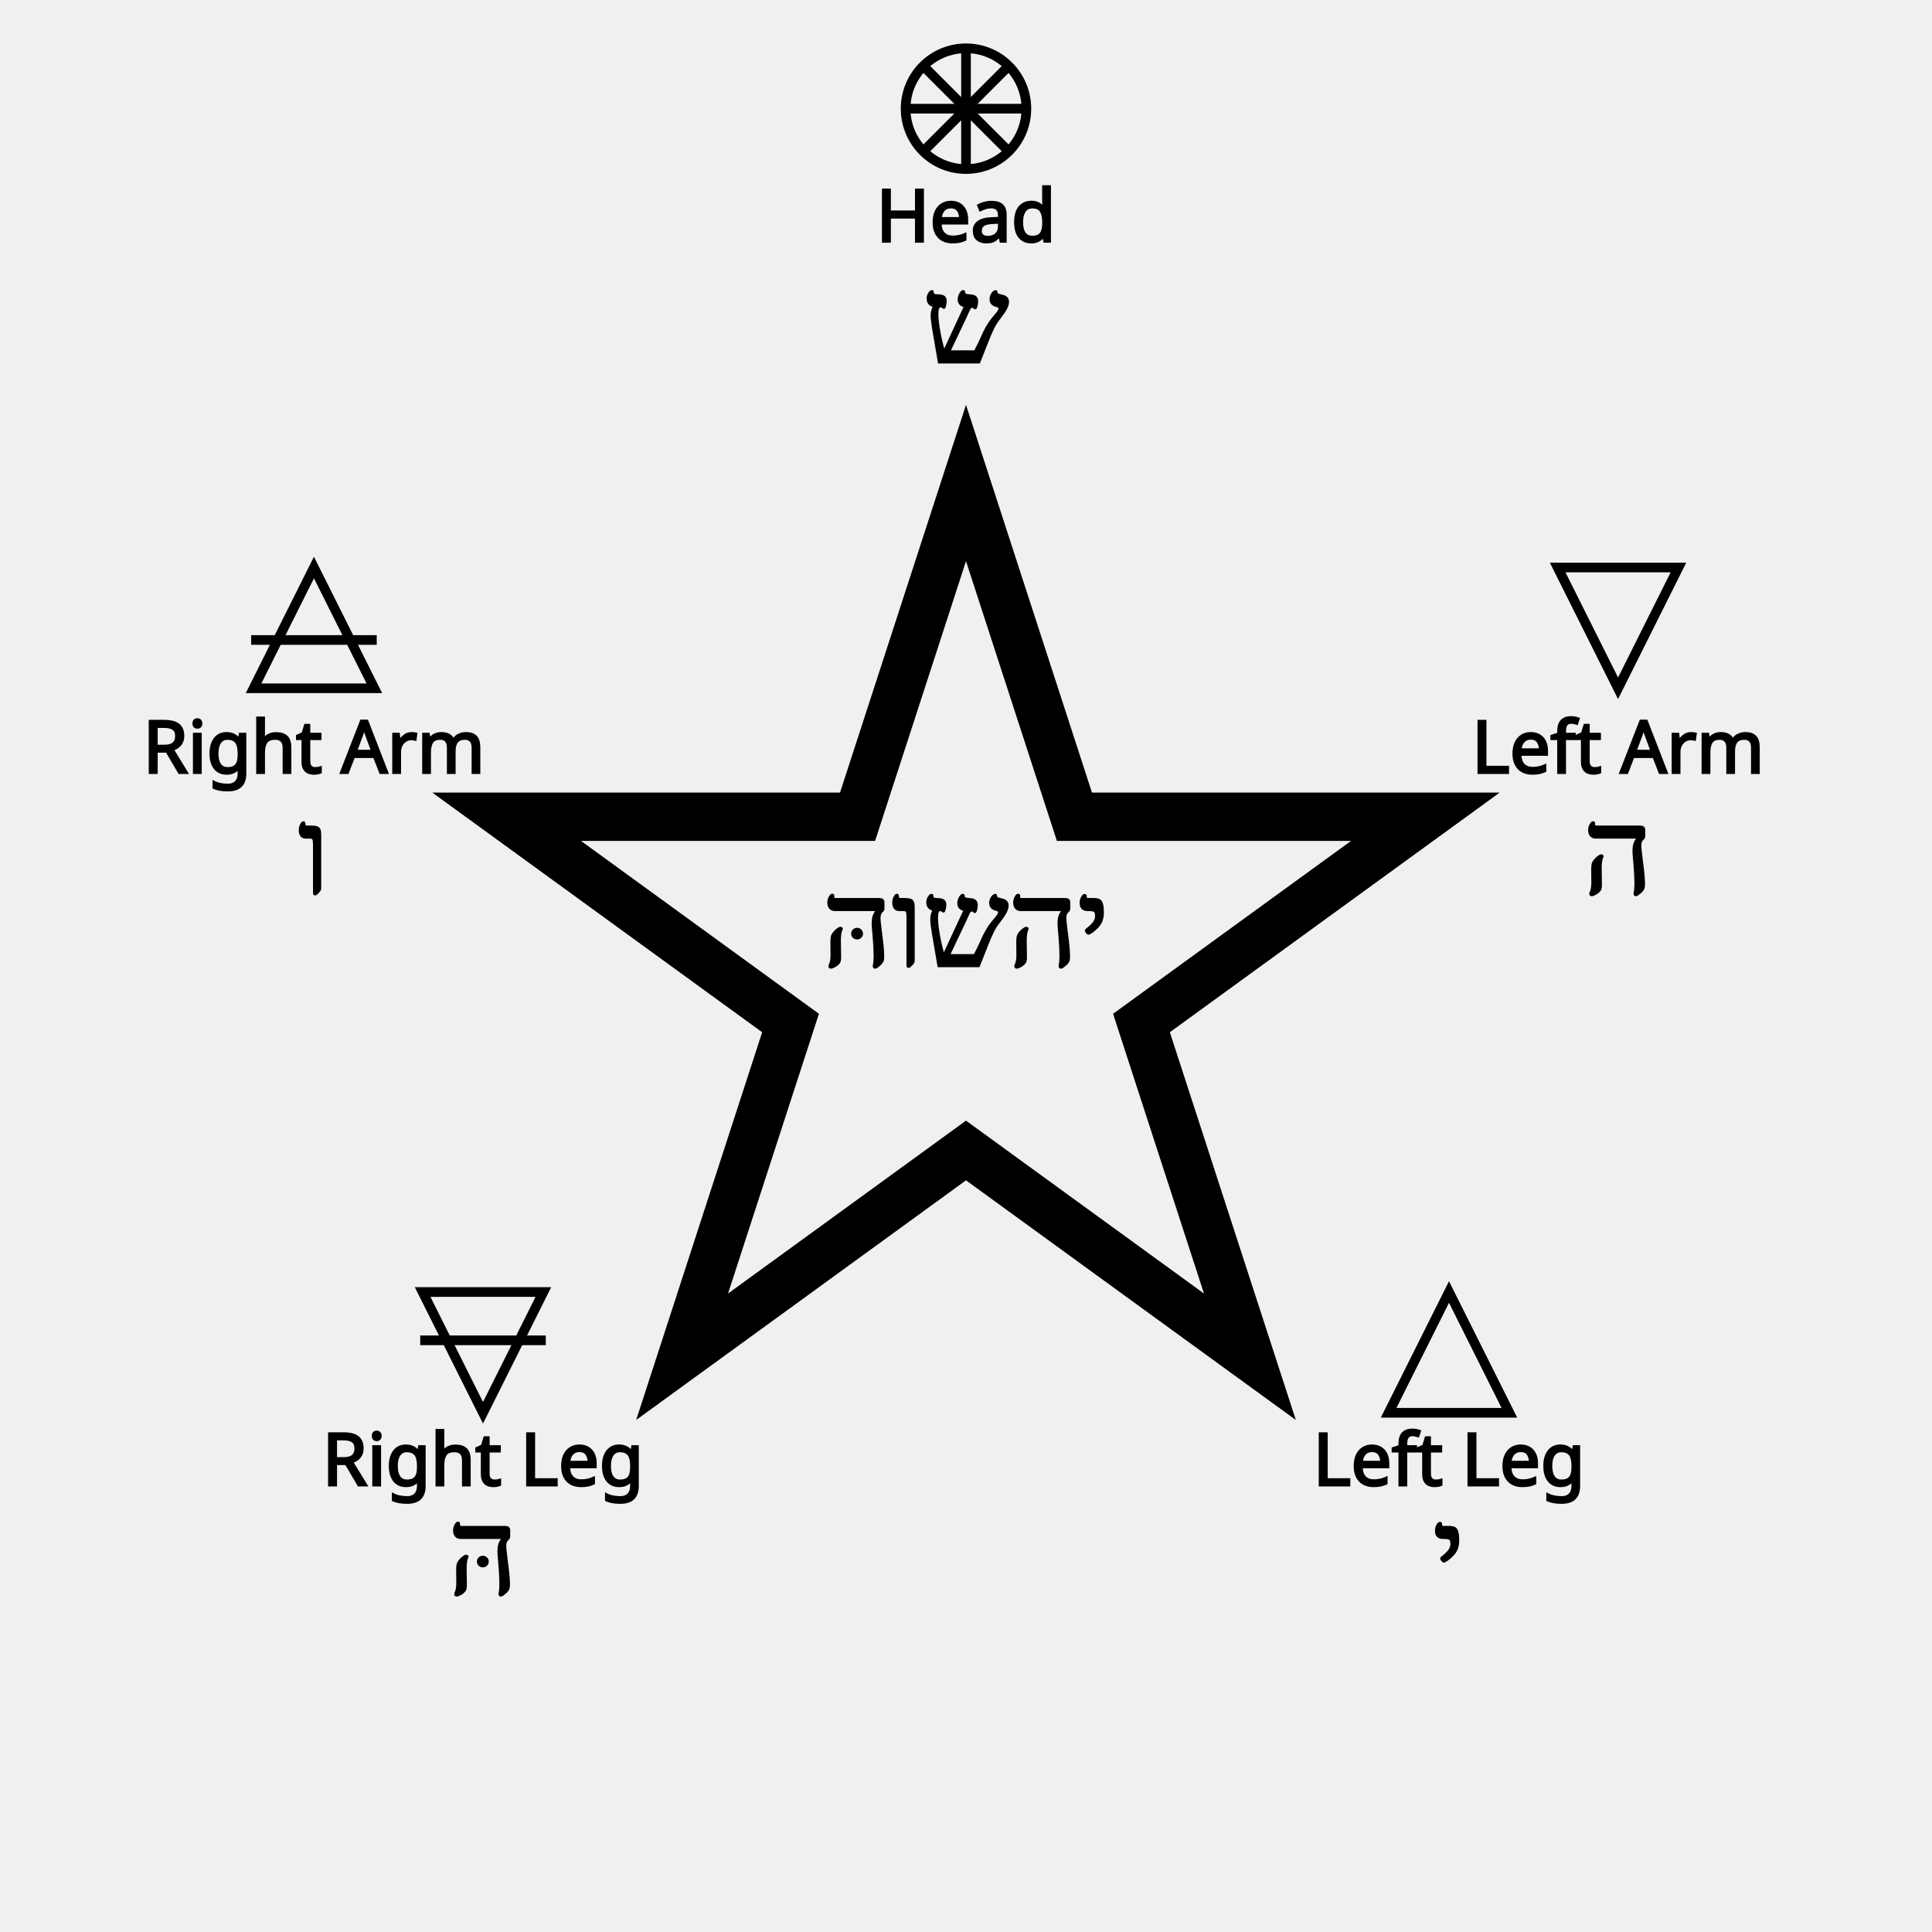
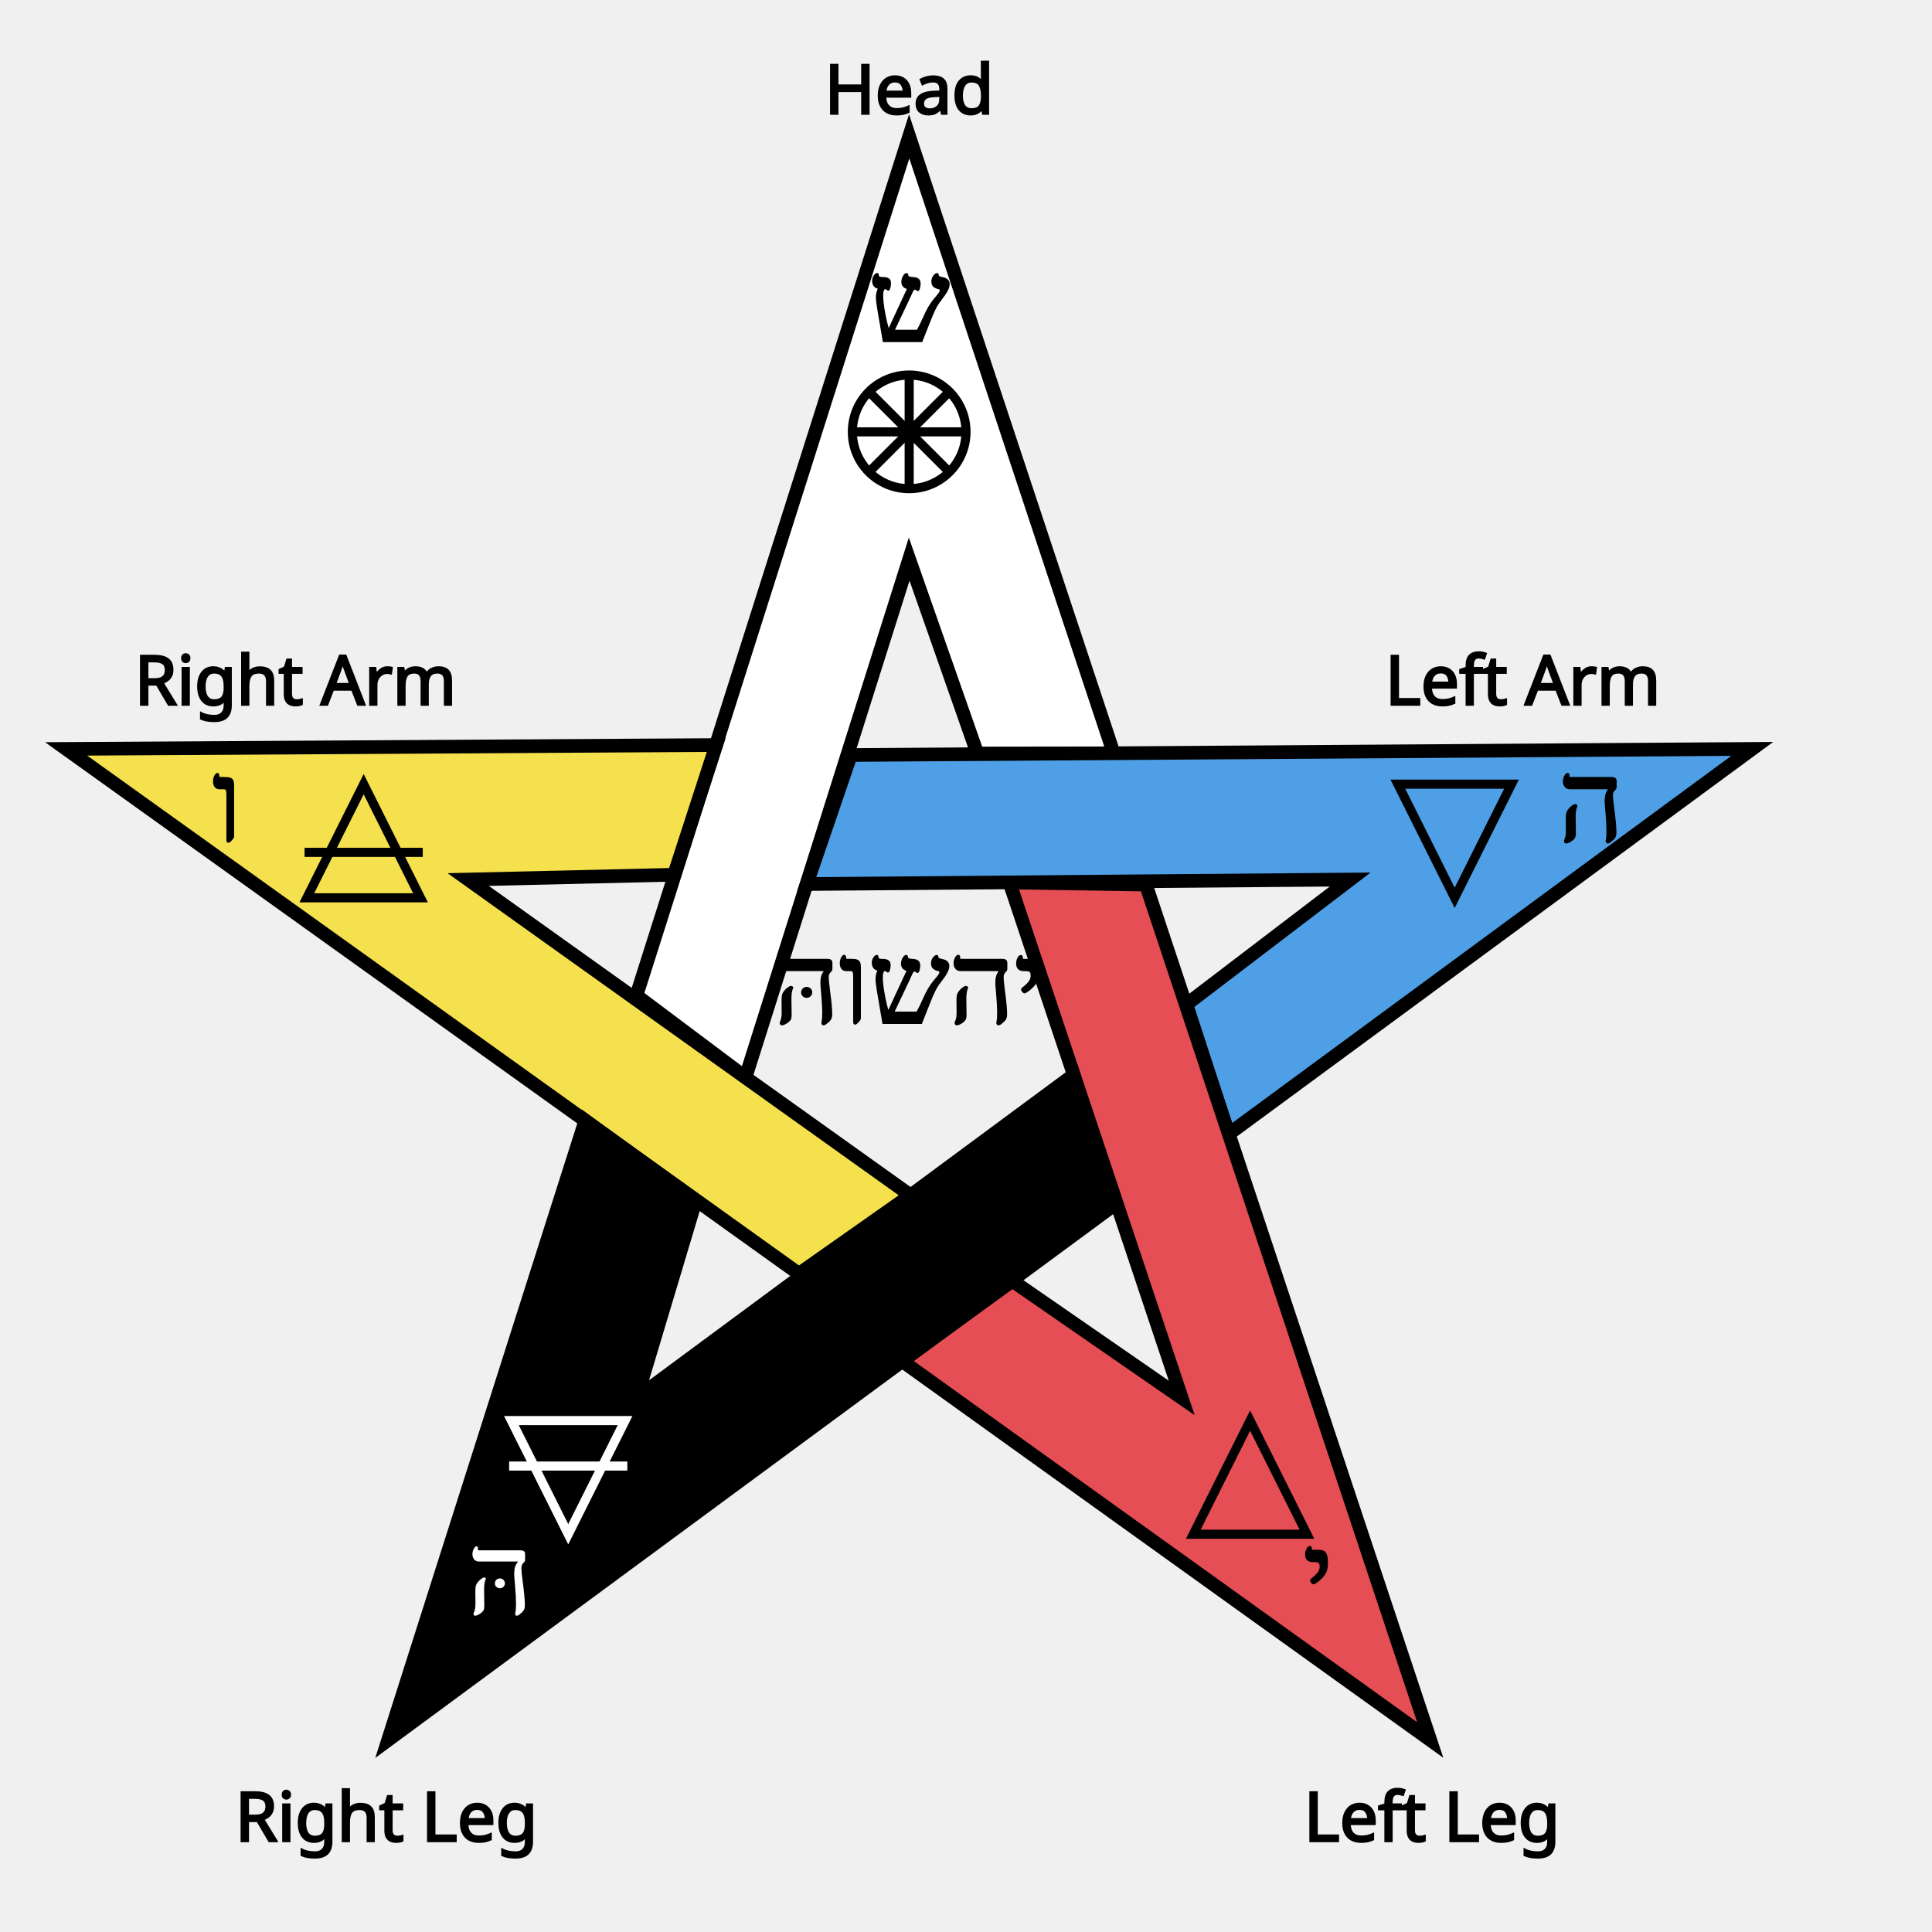
- <svg xmlns="http://www.w3.org/2000/svg" version="1.2" width="500" height="500" viewBox="-400 -400 800 700" preserveAspectRatio="xMinYMin meet">
+ <svg xmlns="http://www.w3.org/2000/svg" version="1.2" width="500" height="500" viewBox="-400 -450 800 850" preserveAspectRatio="xMinYMin meet">
  <style type="text/css">

    #my-rect { fill: blue; }

</style>
  <defs>
    <polygon id="alchTriangle" points="0,-25 25,25 -25,25" />
    <line id="alchCross" x1="-26" x2="26" y1="5" y2="5" />
+     <polygon id="pentacle-arm" transform="scale(6)" points="-20,-2 0,-65 15,-19.75 5,-19.75 0,-34 -12,4" />
  </defs>
-   <polygon stroke="black" stroke-width="20" fill="none" transform="rotate(-90)" points="200.0,0.0 61.803,44.903 61.803,190.211 -23.607,72.654 -161.803,117.557 -76.393,9.355432046258383e-15 -161.803,-117.557 -23.607,-72.654 61.803,-190.211 61.803,-44.903 ">
-    </polygon>
+   <g id="pattern" fill="none" stroke="black" stroke-width="1">
+     <use href="#pentacle-arm" fill="white" />
+     <use href="#pentacle-arm" fill="#f5e04e" transform="rotate(-72)" />
+     <use href="#pentacle-arm" fill="#4e9fe5" transform="rotate(72)" />
+     <use href="#pentacle-arm" fill="#e54e54" transform="rotate(144)" />
+     <use href="#pentacle-arm" fill="black" transform="rotate(216)" />
+   </g>
  <g fill="none" stroke="black" stroke-width="4">
-     <g transform="translate(0,-355)">
+     <g transform="translate(0,-260)">
      <circle cx="0" cy="0" r="25" />
      <line id="quintLine" x1="-25" x2="25" y1="0" y2="0" />
      <use href="#quintLine" transform="rotate(90)" />
      <use href="#quintLine" transform="rotate(45)" />
      <use href="#quintLine" transform="rotate(-45)" />
    </g>
-     <use href="#alchTriangle" x="200" y="160" />
-     <use href="#alchTriangle" transform="translate(270,-140) scale(1,-1)" />
-     <use href="#alchTriangle" x="-270" y="-140" />
-     <use href="#alchCross" x="-270" y="-140" />
-     <use href="#alchTriangle" transform="translate(-200,160) scale(1,-1)" />
-     <use href="#alchCross" transform="translate(-200,160) scale(1,-1)" />
+     <use href="#alchTriangle" x="150" y="200" />
+     <use href="#alchTriangle" transform="translate(240,-80) scale(1,-1)" />
+     <use href="#alchTriangle" x="-240" y="-80" />
+     <use href="#alchCross" x="-240" y="-80" />
+     <use href="#alchTriangle" stroke="white" transform="translate(-150,200) scale(1,-1)" />
+     <use href="#alchCross" stroke="white" transform="translate(-150,200) scale(1,-1)" />
  </g>
  <g fill="black" stroke="black" stroke-width="1" font-size="30" dominant-baseline="auto" text-anchor="middle" font-family="verdana, sans-serif">
-     <text x="0" y="-300">Head</text>
-     <text x="270" y="-80">Left Arm</text>
-     <text x="-270" y="-80">Right Arm</text>
-     <text x="200" y="215">Left Leg</text>
-     <text x="-200" y="215">Right Leg</text>
+     <text x="0" y="-400">Head</text>
+     <text x="270" y="-140">Left Arm</text>
+     <text x="-270" y="-140">Right Arm</text>
+     <text x="230" y="360">Left Leg</text>
+     <text x="-230" y="360">Right Leg</text>
  </g>
  <g fill="black" stroke="black" stroke-width="1" font-size="50" dominant-baseline="auto" text-anchor="middle" font-family="Times New Roman, Times, serif">
    <text x="0" y="0">יהשוהּ</text>
-     <text x="0" y="-250">ש</text>
-     <text x="270" y="-30">ה</text>
-     <text x="-270" y="-30">ו</text>
-     <text x="200" y="260">י</text>
-     <text x="-200" y="260">הּ</text>
+     <text x="0" y="-300">ש</text>
+     <text x="300" y="-80">ה</text>
+     <text x="-300" y="-80">ו</text>
+     <text x="180" y="260">י</text>
+     <text x="-180" y="260" stroke="white" stroke-width="0.5" fill="white">הּ</text>
  </g>
</svg>
